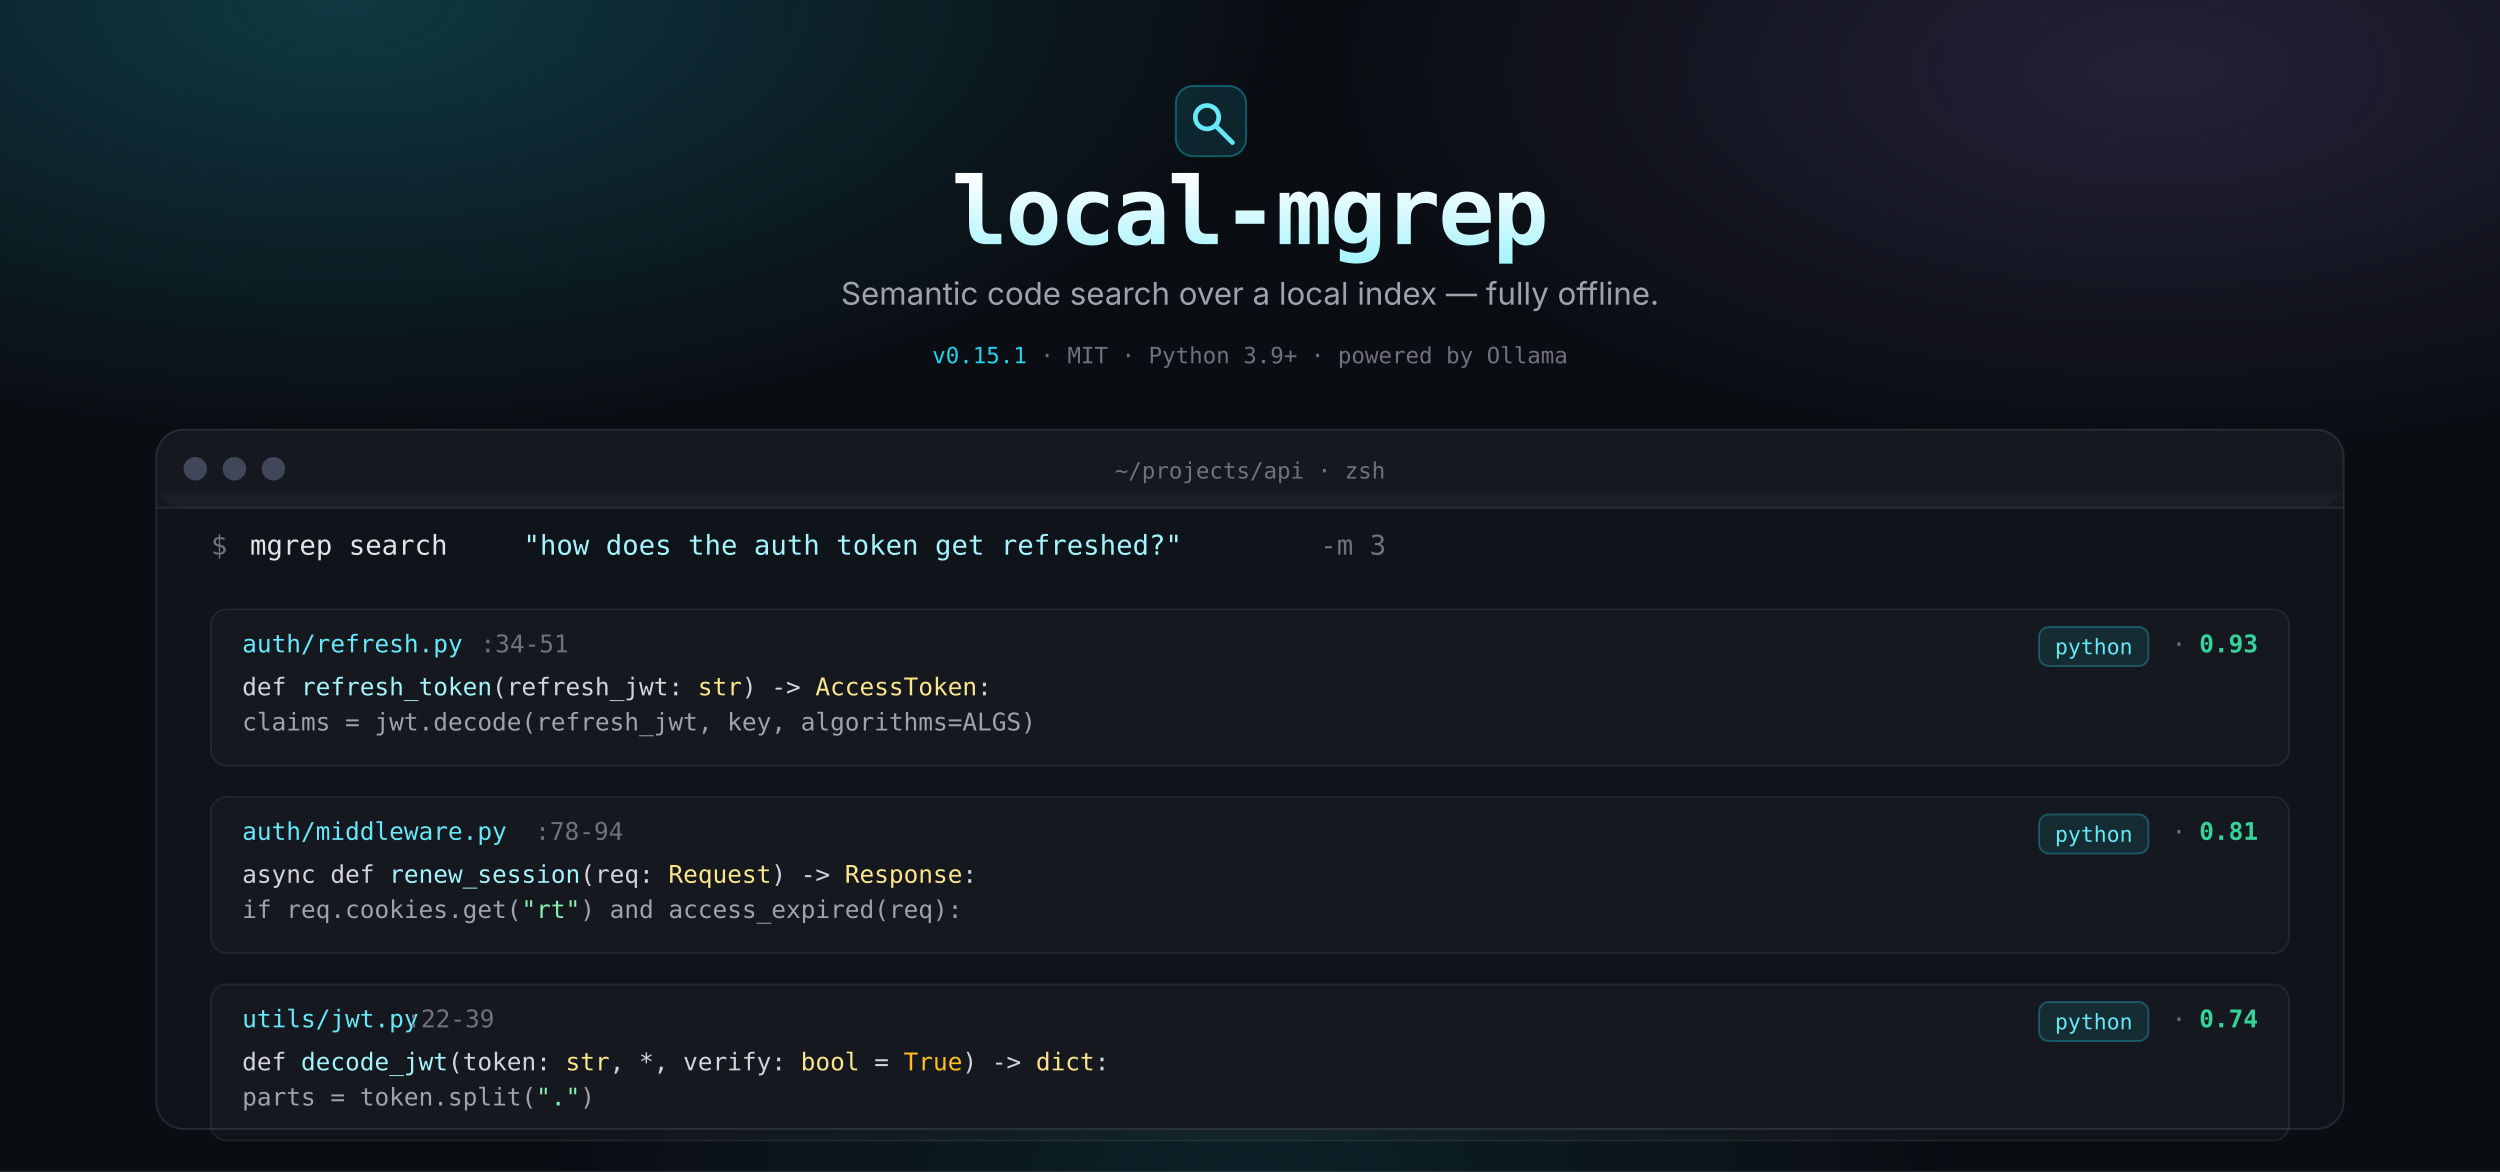
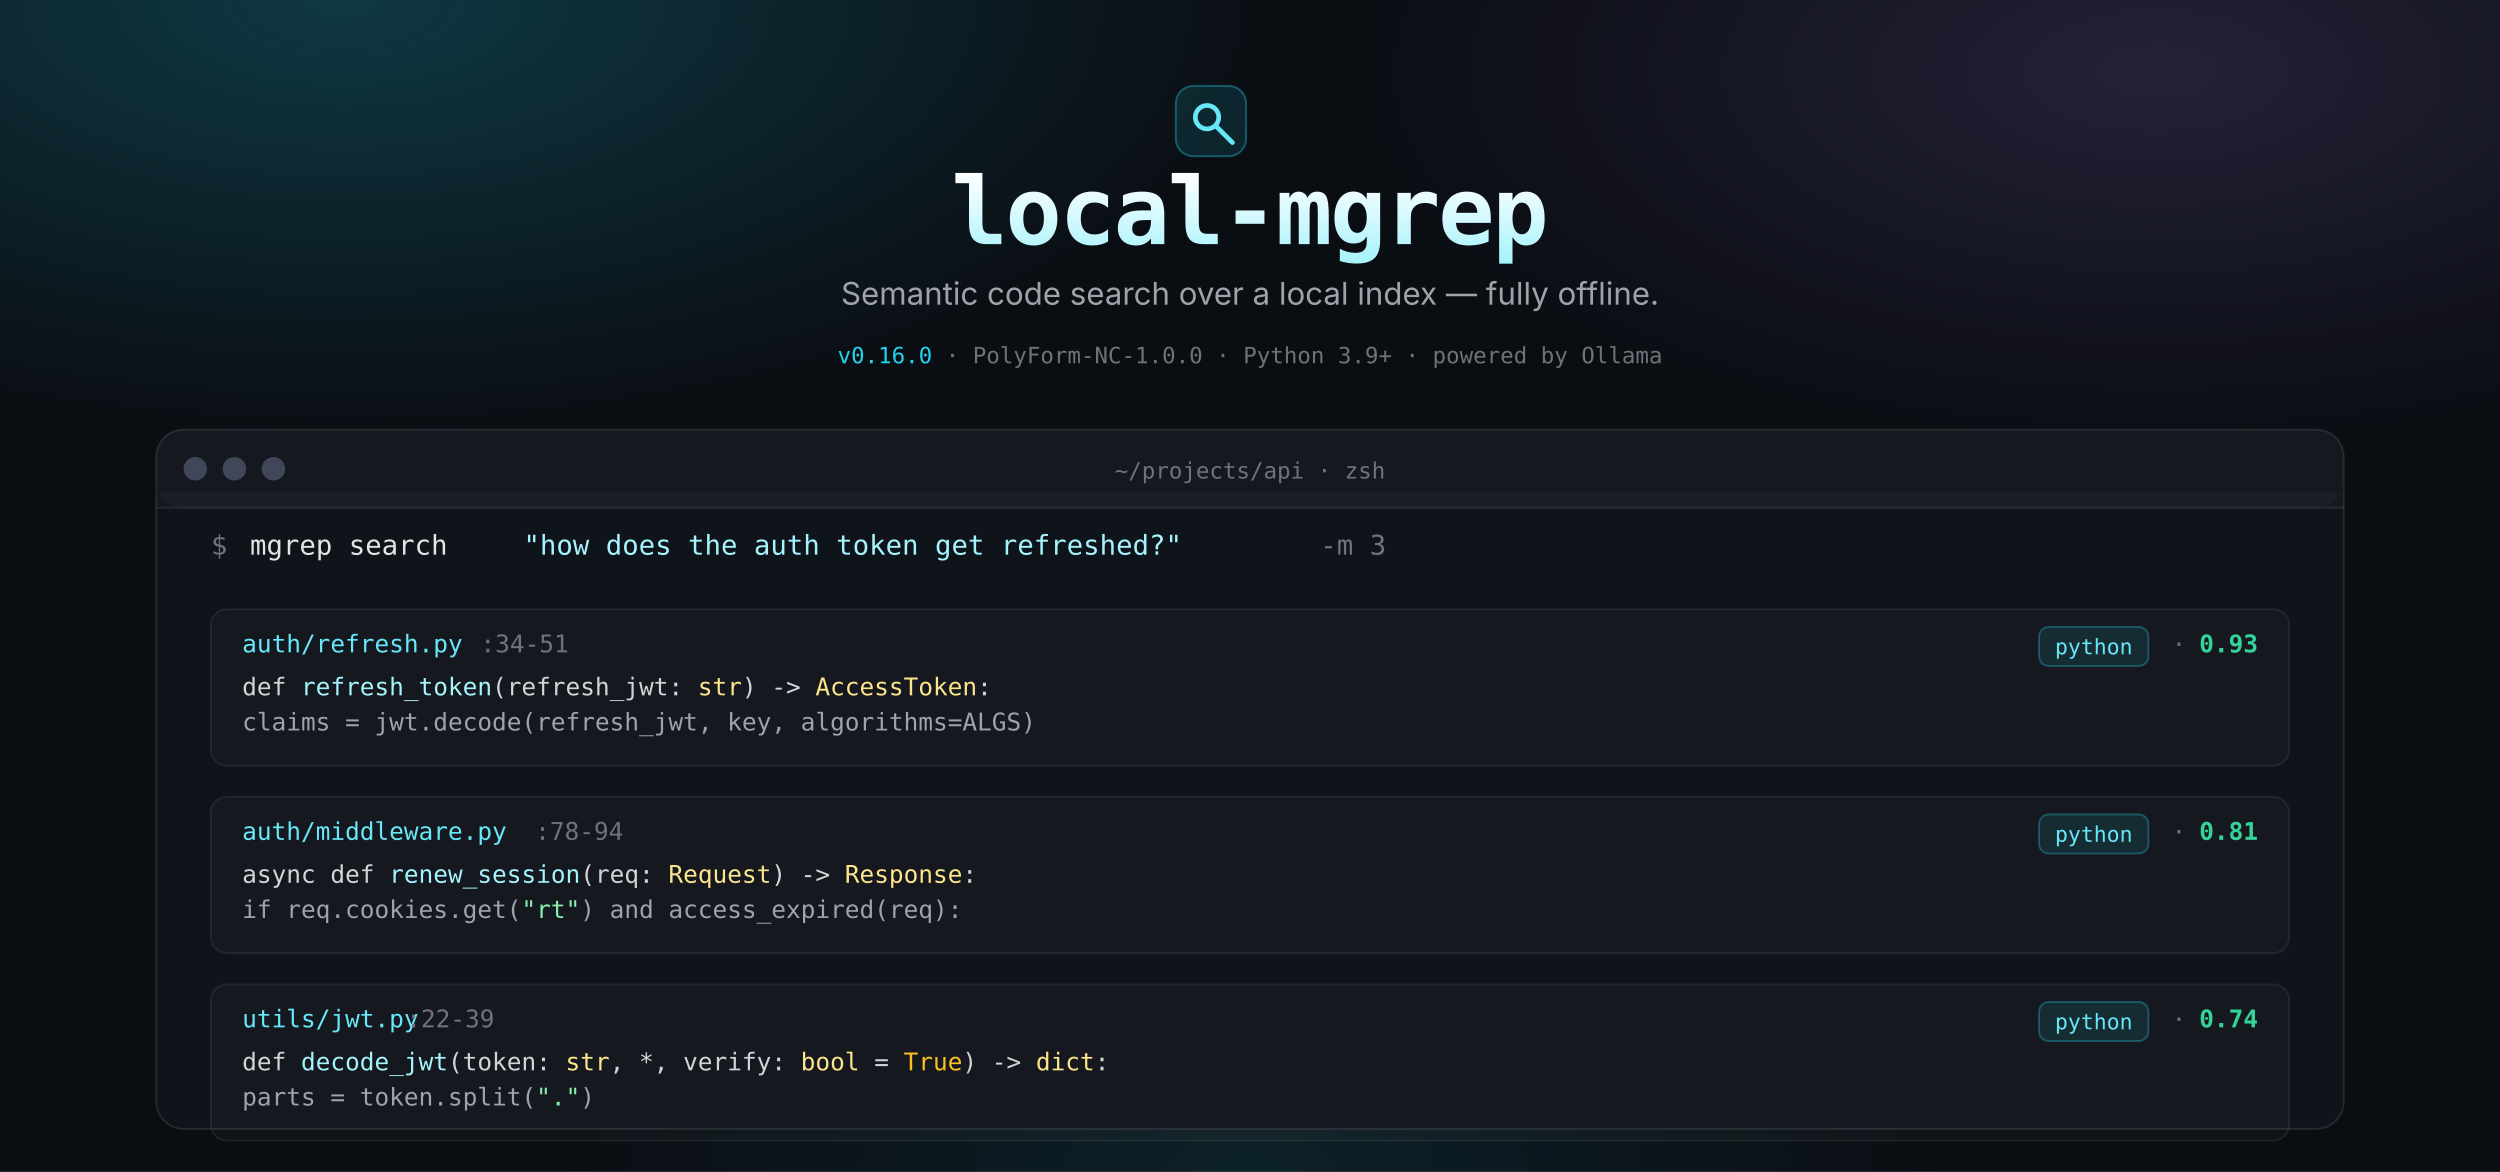
<svg xmlns="http://www.w3.org/2000/svg" viewBox="0 0 1280 600" role="img" aria-labelledby="hero-title hero-desc" font-family="Inter, ui-sans-serif, -apple-system, 'Segoe UI', Roboto, system-ui, sans-serif">
  <defs>
    <radialGradient id="orb-cy" cx="14%" cy="0%" r="58%">
      <stop offset="0%" stop-color="rgba(34,211,238,0.22)" />
      <stop offset="65%" stop-color="rgba(34,211,238,0)" />
    </radialGradient>
    <radialGradient id="orb-vi" cx="86%" cy="6%" r="50%">
      <stop offset="0%" stop-color="rgba(167,139,250,0.16)" />
      <stop offset="65%" stop-color="rgba(167,139,250,0)" />
    </radialGradient>
    <radialGradient id="orb-em" cx="50%" cy="100%" r="40%">
      <stop offset="0%" stop-color="rgba(34,211,238,0.10)" />
      <stop offset="70%" stop-color="rgba(34,211,238,0)" />
    </radialGradient>
    <linearGradient id="brand-grad" x1="0" y1="0" x2="0" y2="1">
      <stop offset="0%" stop-color="#ffffff" />
      <stop offset="100%" stop-color="#a5f3fc" />
    </linearGradient>
  </defs>
  <rect width="1280" height="600" fill="#0a0d12" />
  <rect width="1280" height="600" fill="url(#orb-cy)" />
  <rect width="1280" height="600" fill="url(#orb-vi)" />
  <rect width="1280" height="600" fill="url(#orb-em)" />
  <g transform="translate(602 44)">
    <rect width="36" height="36" rx="9" fill="rgba(34,211,238,0.12)" stroke="rgba(34,211,238,0.35)" />
    <g fill="none" stroke="#67e8f9" stroke-width="2.4" stroke-linecap="round" stroke-linejoin="round" transform="translate(2 2)">
      <circle cx="14" cy="14" r="6" />
      <line x1="19" y1="19" x2="27" y2="27" />
    </g>
  </g>
  <text x="640" y="125" text-anchor="middle" font-size="48" font-weight="700" fill="url(#brand-grad)" font-family="ui-monospace, 'JetBrains Mono', Menlo, Consolas, monospace" letter-spacing="-0.025em">local-mgrep</text>
  <text x="640" y="156" text-anchor="middle" font-size="16" fill="#a1a1aa">Semantic code search over a local index — fully offline.</text>
  <g font-size="11.5" font-family="ui-monospace, Menlo, Consolas, monospace" fill="#71717a" text-anchor="middle">
    <text x="640" y="186">
-       <tspan fill="#22d3ee">v0.15.1</tspan>  ·  MIT  ·  Python 3.9+  ·  powered by Ollama</text>
+       <tspan fill="#22d3ee">v0.16.0</tspan>  ·  PolyForm-NC-1.0.0  ·  Python 3.9+  ·  powered by Ollama</text>
  </g>
  <g transform="translate(80 220)">
    <rect width="1120" height="358" rx="14" fill="#0f131a" stroke="rgba(255,255,255,0.10)" stroke-width="1" />
    <rect width="1120" height="40" rx="14" fill="rgba(255,255,255,0.025)" />
    <rect y="32" width="1120" height="8" fill="rgba(255,255,255,0.025)" />
    <line x1="0" y1="40" x2="1120" y2="40" stroke="rgba(255,255,255,0.08)" />
    <g transform="translate(20 20)">
      <circle cx="0" cy="0" r="6" fill="#3f4759" />
      <circle cx="20" cy="0" r="6" fill="#3f4759" />
      <circle cx="40" cy="0" r="6" fill="#3f4759" />
    </g>
    <text x="560" y="25" text-anchor="middle" font-size="11.5" fill="#71717a" font-family="ui-monospace, Menlo, Consolas, monospace">~/projects/api · zsh</text>
    <g transform="translate(28 64)" font-family="ui-monospace, Menlo, Consolas, monospace">
      <text font-size="14" fill="#71717a">$</text>
      <text x="20" font-size="14" fill="#e4e4e7">mgrep search </text>
      <text x="160" font-size="14" fill="#a5f3fc">"how does the auth token get refreshed?"</text>
      <text x="568" font-size="14" fill="#71717a"> -m 3</text>
      <g transform="translate(0 28)">
        <rect width="1064" height="80" rx="8" fill="rgba(255,255,255,0.025)" stroke="rgba(255,255,255,0.07)" />
        <text x="16" y="22" font-size="12.5" fill="#67e8f9">auth/refresh.py</text>
        <text x="138" y="22" font-size="12.5" fill="#71717a">:34-51</text>
        <rect x="936" y="9" width="56" height="20" rx="5" fill="rgba(34,211,238,0.10)" stroke="rgba(34,211,238,0.30)" />
        <text x="964" y="23" text-anchor="middle" font-size="11" fill="#67e8f9">python</text>
        <text x="1004" y="22" font-size="12" fill="#71717a">·</text>
        <text x="1018" y="22" font-size="12.5" fill="#34d399" font-weight="700">0.93</text>
        <text x="16" y="44" font-size="12.5" fill="#d4d4d8">def <tspan fill="#a5f3fc">refresh_token</tspan>(refresh_jwt: <tspan fill="#fde68a">str</tspan>) -&gt; <tspan fill="#fde68a">AccessToken</tspan>:</text>
        <text x="16" y="62" font-size="12.5" fill="#a1a1aa">    claims = jwt.decode(refresh_jwt, key, algorithms=ALGS)</text>
      </g>
      <g transform="translate(0 124)">
        <rect width="1064" height="80" rx="8" fill="rgba(255,255,255,0.025)" stroke="rgba(255,255,255,0.07)" />
        <text x="16" y="22" font-size="12.5" fill="#67e8f9">auth/middleware.py</text>
        <text x="166" y="22" font-size="12.5" fill="#71717a">:78-94</text>
        <rect x="936" y="9" width="56" height="20" rx="5" fill="rgba(34,211,238,0.10)" stroke="rgba(34,211,238,0.30)" />
        <text x="964" y="23" text-anchor="middle" font-size="11" fill="#67e8f9">python</text>
        <text x="1004" y="22" font-size="12" fill="#71717a">·</text>
        <text x="1018" y="22" font-size="12.5" fill="#34d399" font-weight="700">0.81</text>
        <text x="16" y="44" font-size="12.5" fill="#d4d4d8">async def <tspan fill="#a5f3fc">renew_session</tspan>(req: <tspan fill="#fde68a">Request</tspan>) -&gt; <tspan fill="#fde68a">Response</tspan>:</text>
        <text x="16" y="62" font-size="12.5" fill="#a1a1aa">    if req.cookies.get(<tspan fill="#86efac">"rt"</tspan>) and access_expired(req):</text>
      </g>
      <g transform="translate(0 220)">
        <rect width="1064" height="80" rx="8" fill="rgba(255,255,255,0.025)" stroke="rgba(255,255,255,0.07)" />
        <text x="16" y="22" font-size="12.5" fill="#67e8f9">utils/jwt.py</text>
        <text x="100" y="22" font-size="12.5" fill="#71717a">:22-39</text>
        <rect x="936" y="9" width="56" height="20" rx="5" fill="rgba(34,211,238,0.10)" stroke="rgba(34,211,238,0.30)" />
        <text x="964" y="23" text-anchor="middle" font-size="11" fill="#67e8f9">python</text>
        <text x="1004" y="22" font-size="12" fill="#71717a">·</text>
        <text x="1018" y="22" font-size="12.5" fill="#34d399" font-weight="700">0.74</text>
        <text x="16" y="44" font-size="12.5" fill="#d4d4d8">def <tspan fill="#a5f3fc">decode_jwt</tspan>(token: <tspan fill="#fde68a">str</tspan>, *, verify: <tspan fill="#fde68a">bool</tspan> = <tspan fill="#fbbf24">True</tspan>) -&gt; <tspan fill="#fde68a">dict</tspan>:</text>
        <text x="16" y="62" font-size="12.5" fill="#a1a1aa">    parts = token.split(<tspan fill="#86efac">"."</tspan>)</text>
      </g>
    </g>
  </g>
</svg>
